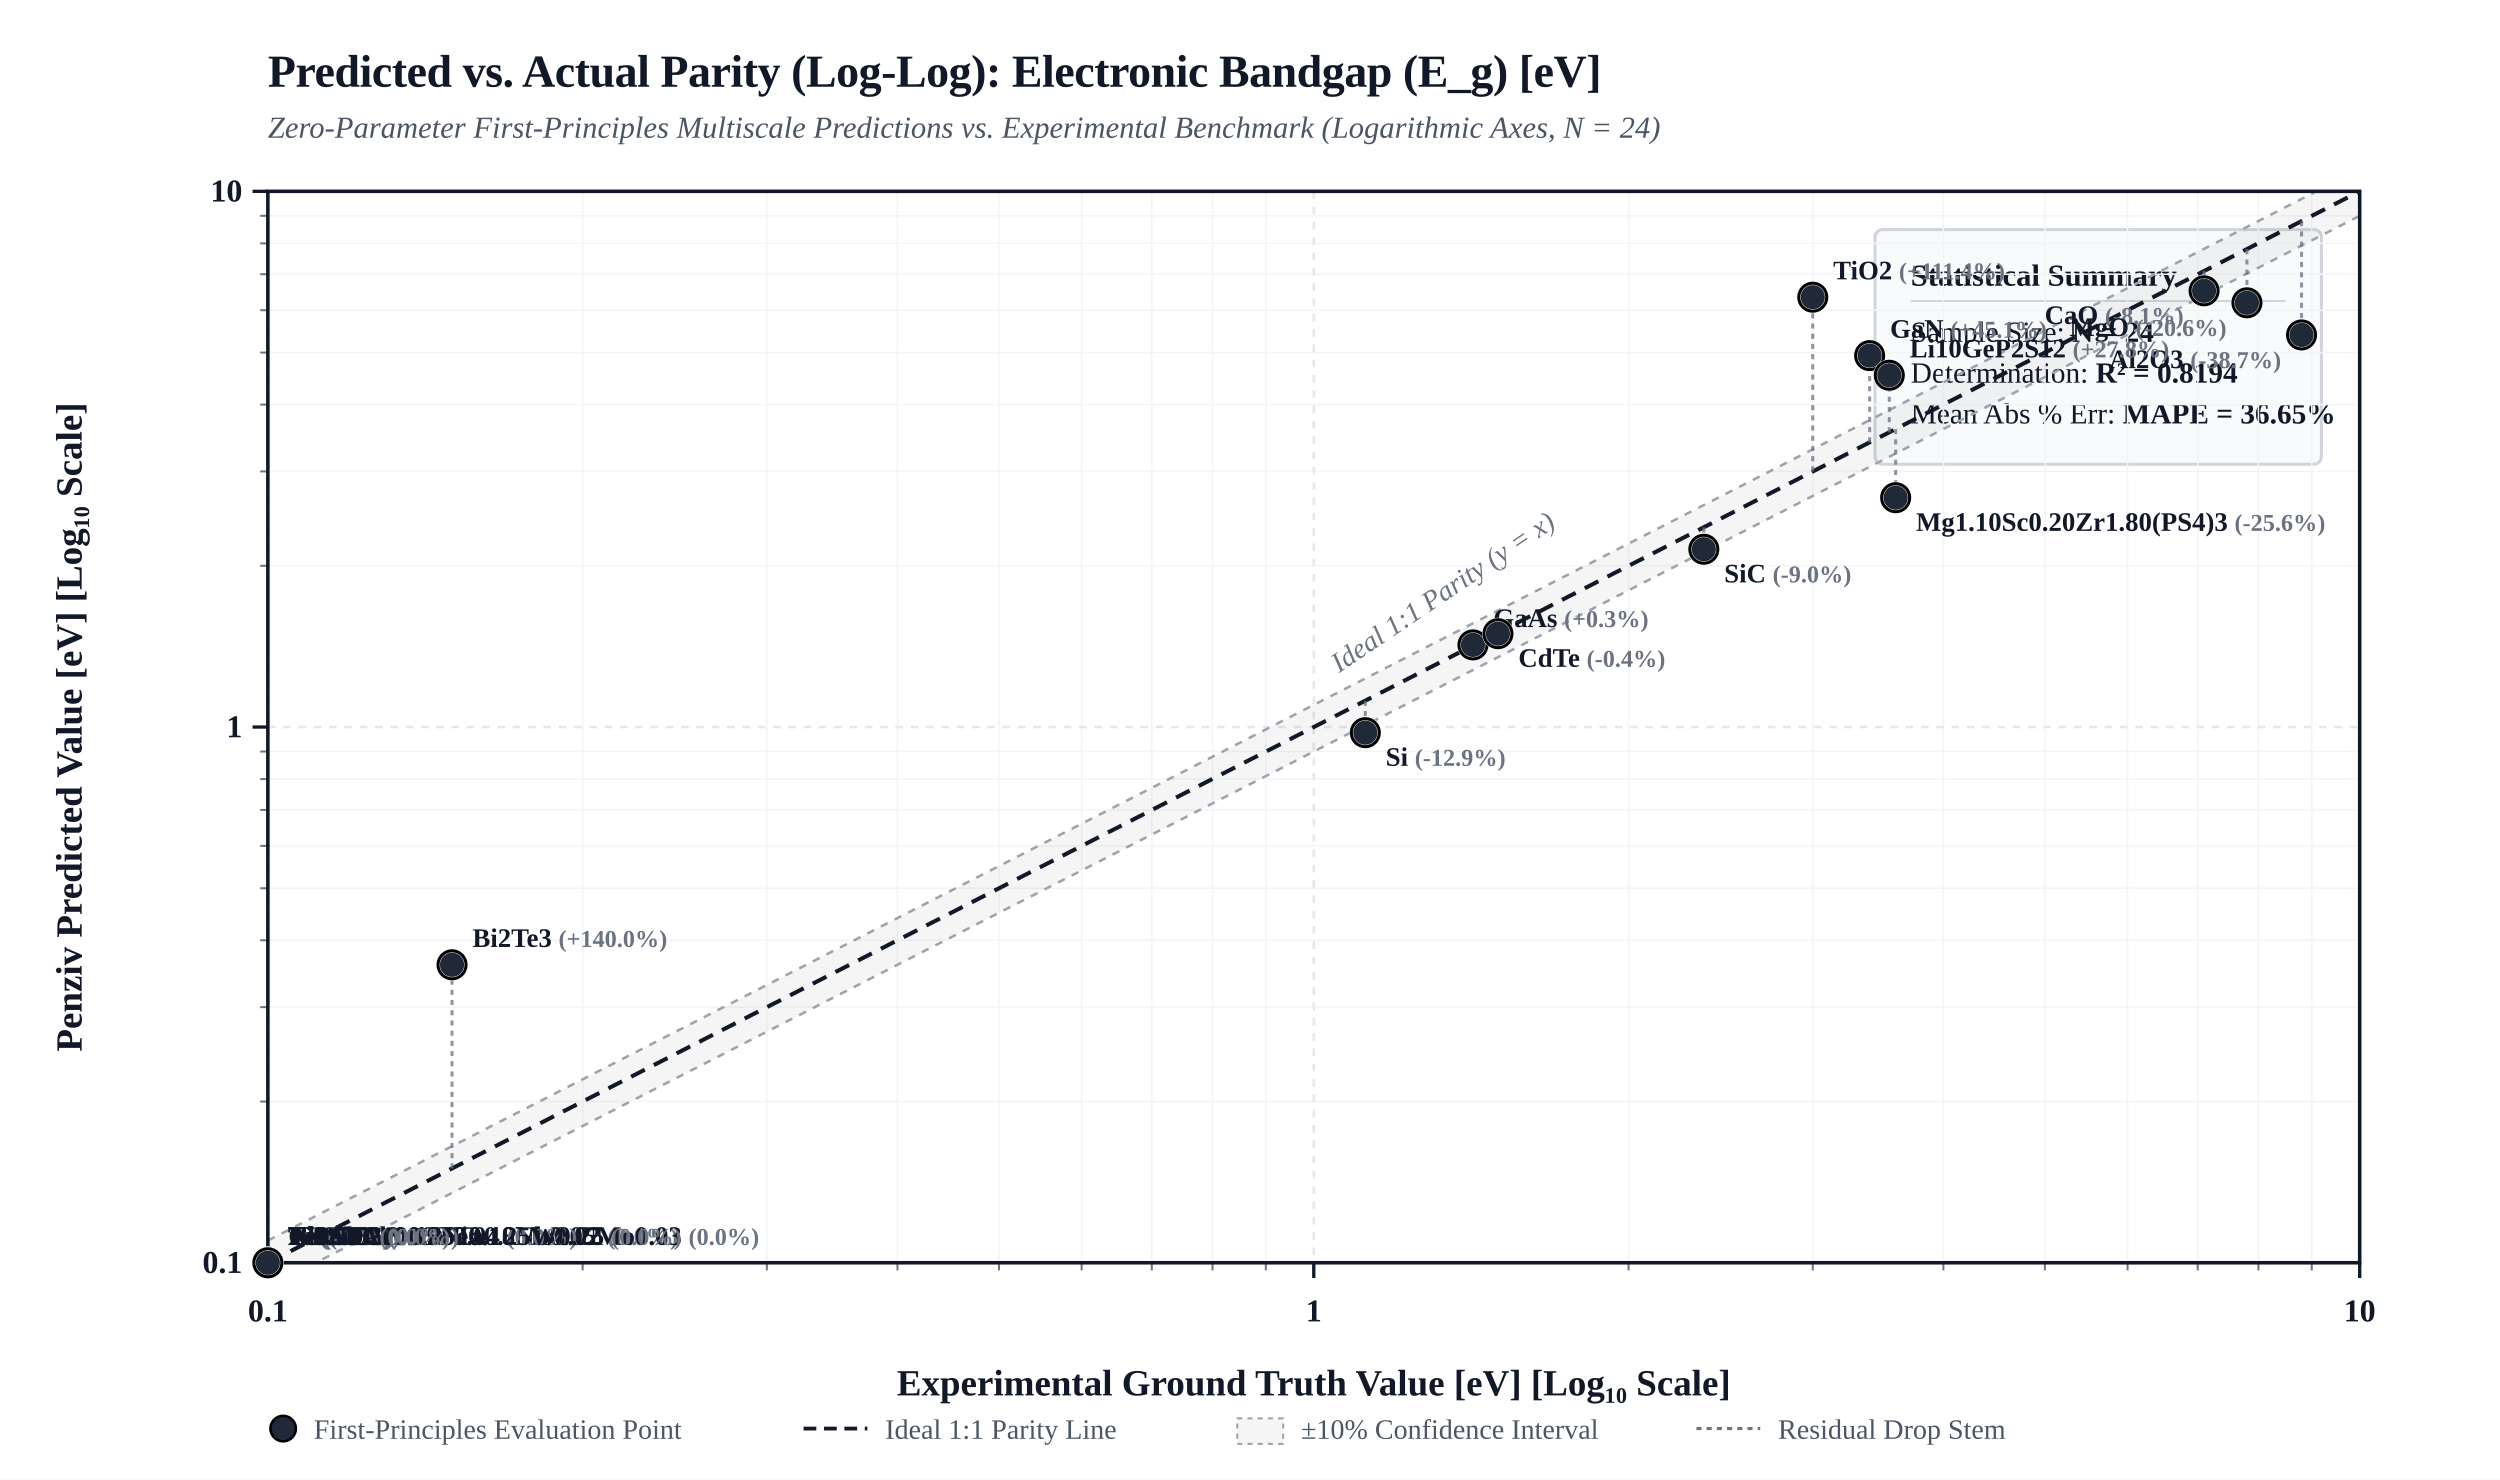
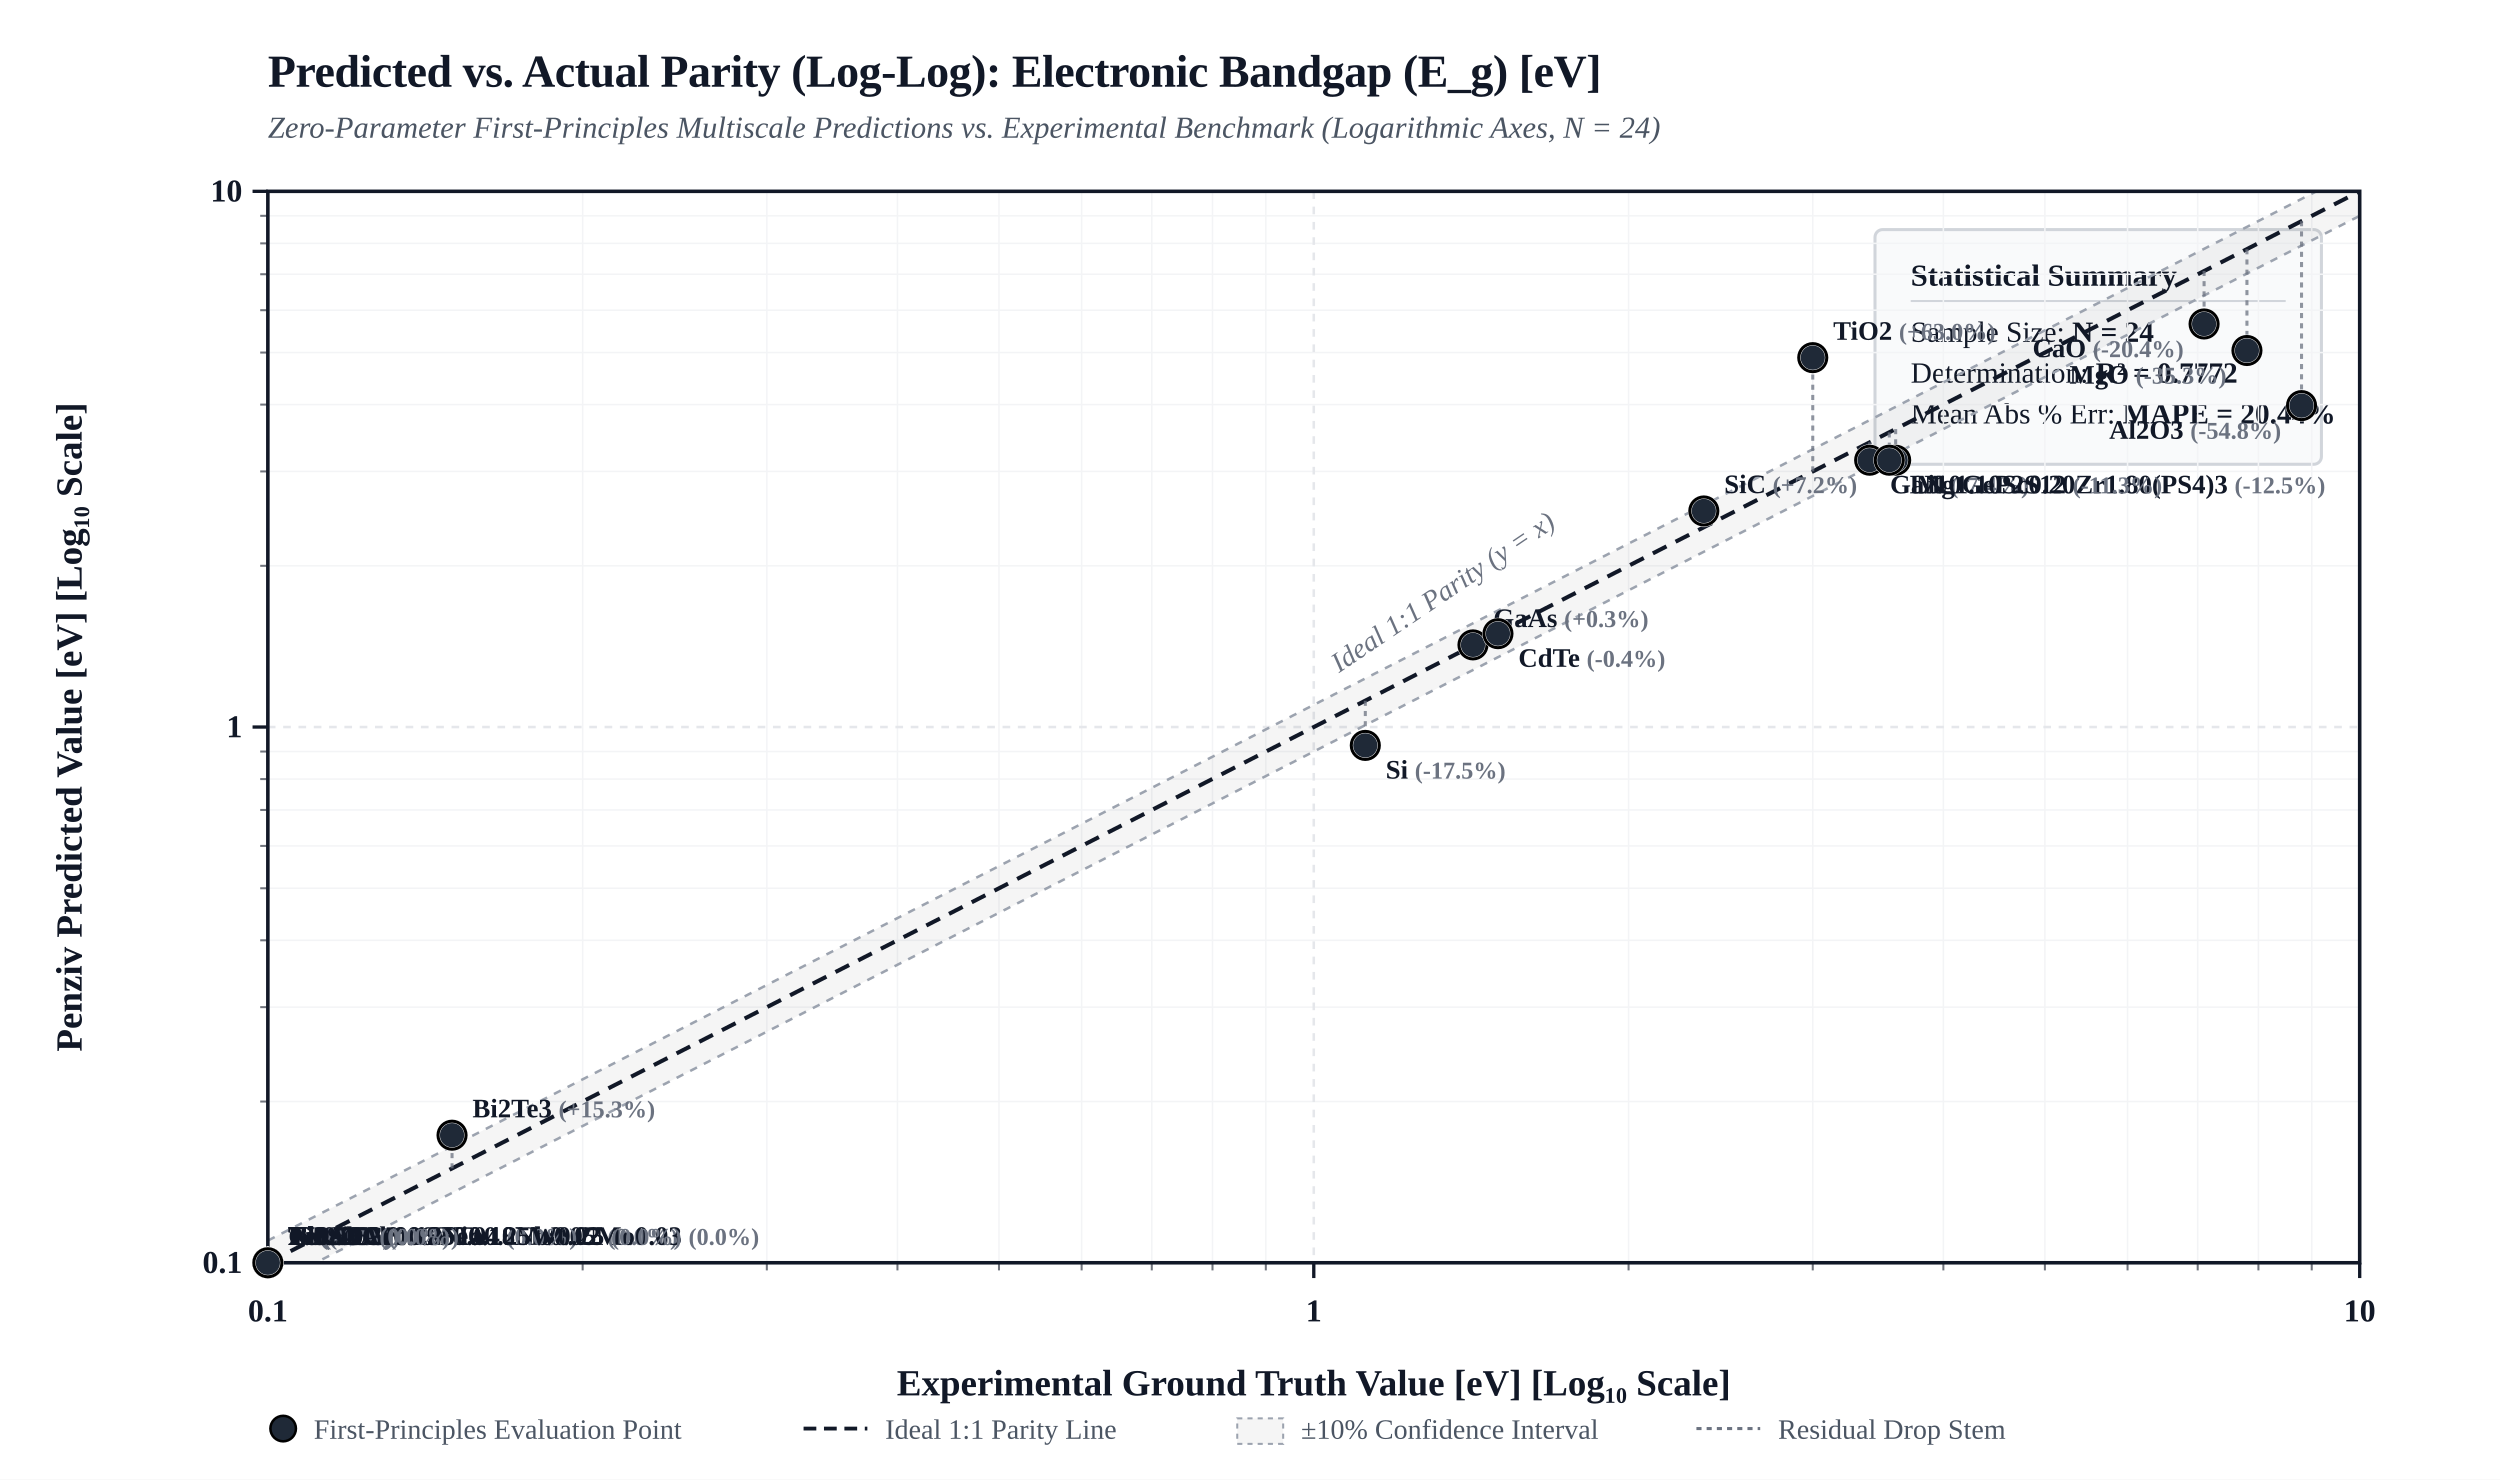
<svg xmlns="http://www.w3.org/2000/svg" viewBox="0 0 980 580" width="100%" height="auto" style="background-color: #FFFFFF; border: 1px solid #E5E7EB; border-radius: 4px; font-family: 'Times New Roman', Times, 'DejaVu Serif', 'TeX Gyre Termes', Georgia, serif;">
  <defs>
    <clipPath id="plotClip">
      <rect x="105" y="75" width="820" height="420" />
    </clipPath>
  </defs>
  <rect x="0" y="0" width="980" height="580" fill="#FFFFFF" />
  <text x="105" y="34" fill="#111827" font-size="18" font-weight="bold" letter-spacing="-0.01em">Predicted vs. Actual Parity (Log-Log): Electronic Bandgap (E_g) [eV]</text>
  <text x="105" y="54" fill="#4B5563" font-size="12" font-style="italic">Zero-Parameter First-Principles Multiscale Predictions vs. Experimental Benchmark (Logarithmic Axes, N = 24)</text>
  <g transform="translate(735, 90)">
    <rect width="175" height="92" rx="3" fill="#F9FAFB" stroke="#D1D5DB" stroke-width="1.2" />
    <text x="14" y="22" fill="#111827" font-size="12" font-weight="bold">Statistical Summary</text>
    <line x1="14" y1="28" x2="161" y2="28" stroke="#D1D5DB" stroke-width="0.8" />
    <text x="14" y="44" fill="#111827" font-size="11.5">Sample Size: <tspan font-weight="bold">N = 24</tspan>
    </text>
-     <text x="14" y="60" fill="#111827" font-size="11.5">Determination: <tspan font-weight="bold">R² = 0.8194</tspan>
+     <text x="14" y="60" fill="#111827" font-size="11.5">Determination: <tspan font-weight="bold">R² = 0.7772</tspan>
    </text>
-     <text x="14" y="76" fill="#111827" font-size="11.5">Mean Abs % Err: <tspan font-weight="bold">MAPE = 36.65%</tspan>
+     <text x="14" y="76" fill="#111827" font-size="11.5">Mean Abs % Err: <tspan font-weight="bold">MAPE = 20.44%</tspan>
    </text>
  </g>
  <line x1="228.4" y1="75" x2="228.4" y2="495" stroke="#F3F4F6" stroke-width="0.6" />
  <line x1="105" y1="431.8" x2="925" y2="431.8" stroke="#F3F4F6" stroke-width="0.6" />
  <line x1="102" y1="431.8" x2="105" y2="431.8" stroke="#111827" stroke-width="0.8" opacity="0.6" />
  <line x1="228.4" y1="495" x2="228.4" y2="498" stroke="#111827" stroke-width="0.8" opacity="0.6" />
  <line x1="300.6" y1="75" x2="300.6" y2="495" stroke="#F3F4F6" stroke-width="0.6" />
  <line x1="105" y1="394.8" x2="925" y2="394.8" stroke="#F3F4F6" stroke-width="0.6" />
  <line x1="102" y1="394.8" x2="105" y2="394.8" stroke="#111827" stroke-width="0.8" opacity="0.6" />
  <line x1="300.6" y1="495" x2="300.6" y2="498" stroke="#111827" stroke-width="0.8" opacity="0.6" />
  <line x1="351.8" y1="75" x2="351.8" y2="495" stroke="#F3F4F6" stroke-width="0.6" />
  <line x1="105" y1="368.6" x2="925" y2="368.6" stroke="#F3F4F6" stroke-width="0.6" />
  <line x1="102" y1="368.6" x2="105" y2="368.6" stroke="#111827" stroke-width="0.8" opacity="0.6" />
  <line x1="351.8" y1="495" x2="351.8" y2="498" stroke="#111827" stroke-width="0.8" opacity="0.6" />
  <line x1="391.6" y1="75" x2="391.6" y2="495" stroke="#F3F4F6" stroke-width="0.6" />
  <line x1="105" y1="348.2" x2="925" y2="348.2" stroke="#F3F4F6" stroke-width="0.6" />
  <line x1="102" y1="348.2" x2="105" y2="348.2" stroke="#111827" stroke-width="0.8" opacity="0.6" />
  <line x1="391.6" y1="495" x2="391.6" y2="498" stroke="#111827" stroke-width="0.8" opacity="0.6" />
  <line x1="424.0" y1="75" x2="424.0" y2="495" stroke="#F3F4F6" stroke-width="0.6" />
  <line x1="105" y1="331.6" x2="925" y2="331.6" stroke="#F3F4F6" stroke-width="0.6" />
  <line x1="102" y1="331.6" x2="105" y2="331.6" stroke="#111827" stroke-width="0.8" opacity="0.6" />
  <line x1="424.0" y1="495" x2="424.0" y2="498" stroke="#111827" stroke-width="0.8" opacity="0.6" />
  <line x1="451.5" y1="75" x2="451.5" y2="495" stroke="#F3F4F6" stroke-width="0.6" />
  <line x1="105" y1="317.5" x2="925" y2="317.5" stroke="#F3F4F6" stroke-width="0.6" />
  <line x1="102" y1="317.5" x2="105" y2="317.5" stroke="#111827" stroke-width="0.8" opacity="0.6" />
  <line x1="451.5" y1="495" x2="451.5" y2="498" stroke="#111827" stroke-width="0.8" opacity="0.6" />
  <line x1="475.3" y1="75" x2="475.3" y2="495" stroke="#F3F4F6" stroke-width="0.6" />
  <line x1="105" y1="305.4" x2="925" y2="305.4" stroke="#F3F4F6" stroke-width="0.6" />
  <line x1="102" y1="305.4" x2="105" y2="305.4" stroke="#111827" stroke-width="0.8" opacity="0.6" />
  <line x1="475.3" y1="495" x2="475.3" y2="498" stroke="#111827" stroke-width="0.8" opacity="0.6" />
  <line x1="496.2" y1="75" x2="496.2" y2="495" stroke="#F3F4F6" stroke-width="0.6" />
  <line x1="105" y1="294.6" x2="925" y2="294.6" stroke="#F3F4F6" stroke-width="0.6" />
  <line x1="102" y1="294.6" x2="105" y2="294.6" stroke="#111827" stroke-width="0.8" opacity="0.6" />
  <line x1="496.2" y1="495" x2="496.2" y2="498" stroke="#111827" stroke-width="0.8" opacity="0.6" />
  <line x1="638.4" y1="75" x2="638.4" y2="495" stroke="#F3F4F6" stroke-width="0.6" />
  <line x1="105" y1="221.8" x2="925" y2="221.8" stroke="#F3F4F6" stroke-width="0.6" />
  <line x1="102" y1="221.8" x2="105" y2="221.8" stroke="#111827" stroke-width="0.8" opacity="0.6" />
  <line x1="638.4" y1="495" x2="638.4" y2="498" stroke="#111827" stroke-width="0.8" opacity="0.6" />
  <line x1="710.6" y1="75" x2="710.6" y2="495" stroke="#F3F4F6" stroke-width="0.6" />
  <line x1="105" y1="184.8" x2="925" y2="184.8" stroke="#F3F4F6" stroke-width="0.6" />
  <line x1="102" y1="184.8" x2="105" y2="184.8" stroke="#111827" stroke-width="0.8" opacity="0.6" />
  <line x1="710.6" y1="495" x2="710.6" y2="498" stroke="#111827" stroke-width="0.8" opacity="0.6" />
  <line x1="761.8" y1="75" x2="761.8" y2="495" stroke="#F3F4F6" stroke-width="0.6" />
  <line x1="105" y1="158.6" x2="925" y2="158.6" stroke="#F3F4F6" stroke-width="0.6" />
  <line x1="102" y1="158.6" x2="105" y2="158.6" stroke="#111827" stroke-width="0.8" opacity="0.6" />
  <line x1="761.8" y1="495" x2="761.8" y2="498" stroke="#111827" stroke-width="0.8" opacity="0.6" />
  <line x1="801.6" y1="75" x2="801.6" y2="495" stroke="#F3F4F6" stroke-width="0.6" />
  <line x1="105" y1="138.2" x2="925" y2="138.2" stroke="#F3F4F6" stroke-width="0.6" />
  <line x1="102" y1="138.2" x2="105" y2="138.2" stroke="#111827" stroke-width="0.8" opacity="0.6" />
  <line x1="801.6" y1="495" x2="801.6" y2="498" stroke="#111827" stroke-width="0.8" opacity="0.6" />
  <line x1="834.0" y1="75" x2="834.0" y2="495" stroke="#F3F4F6" stroke-width="0.6" />
  <line x1="105" y1="121.6" x2="925" y2="121.6" stroke="#F3F4F6" stroke-width="0.6" />
  <line x1="102" y1="121.6" x2="105" y2="121.6" stroke="#111827" stroke-width="0.8" opacity="0.6" />
  <line x1="834.0" y1="495" x2="834.0" y2="498" stroke="#111827" stroke-width="0.8" opacity="0.6" />
  <line x1="861.5" y1="75" x2="861.5" y2="495" stroke="#F3F4F6" stroke-width="0.6" />
  <line x1="105" y1="107.5" x2="925" y2="107.5" stroke="#F3F4F6" stroke-width="0.6" />
  <line x1="102" y1="107.5" x2="105" y2="107.5" stroke="#111827" stroke-width="0.8" opacity="0.6" />
  <line x1="861.5" y1="495" x2="861.5" y2="498" stroke="#111827" stroke-width="0.8" opacity="0.6" />
  <line x1="885.3" y1="75" x2="885.3" y2="495" stroke="#F3F4F6" stroke-width="0.6" />
  <line x1="105" y1="95.4" x2="925" y2="95.4" stroke="#F3F4F6" stroke-width="0.6" />
  <line x1="102" y1="95.4" x2="105" y2="95.4" stroke="#111827" stroke-width="0.8" opacity="0.6" />
  <line x1="885.3" y1="495" x2="885.3" y2="498" stroke="#111827" stroke-width="0.8" opacity="0.6" />
  <line x1="906.2" y1="75" x2="906.2" y2="495" stroke="#F3F4F6" stroke-width="0.6" />
  <line x1="105" y1="84.6" x2="925" y2="84.6" stroke="#F3F4F6" stroke-width="0.6" />
  <line x1="102" y1="84.6" x2="105" y2="84.6" stroke="#111827" stroke-width="0.8" opacity="0.6" />
  <line x1="906.2" y1="495" x2="906.2" y2="498" stroke="#111827" stroke-width="0.8" opacity="0.6" />
  <line x1="105.0" y1="75" x2="105.0" y2="495" stroke="#E5E7EB" stroke-width="1.0" stroke-dasharray="3,3" />
  <line x1="105" y1="495.0" x2="925" y2="495.0" stroke="#E5E7EB" stroke-width="1.0" stroke-dasharray="3,3" />
  <line x1="99" y1="495.0" x2="105" y2="495.0" stroke="#111827" stroke-width="1.3" />
  <text x="95" y="499.0" fill="#111827" font-size="12.5" font-weight="bold" text-anchor="end">0.1</text>
  <line x1="105.0" y1="495" x2="105.0" y2="501" stroke="#111827" stroke-width="1.3" />
  <text x="105.0" y="518.0" fill="#111827" font-size="12.5" font-weight="bold" text-anchor="middle">0.1</text>
  <line x1="515.0" y1="75" x2="515.0" y2="495" stroke="#E5E7EB" stroke-width="1.0" stroke-dasharray="3,3" />
  <line x1="105" y1="285.0" x2="925" y2="285.0" stroke="#E5E7EB" stroke-width="1.0" stroke-dasharray="3,3" />
  <line x1="99" y1="285.0" x2="105" y2="285.0" stroke="#111827" stroke-width="1.3" />
  <text x="95" y="289.0" fill="#111827" font-size="12.5" font-weight="bold" text-anchor="end">1</text>
  <line x1="515.0" y1="495" x2="515.0" y2="501" stroke="#111827" stroke-width="1.3" />
  <text x="515.0" y="518.0" fill="#111827" font-size="12.5" font-weight="bold" text-anchor="middle">1</text>
  <line x1="925.0" y1="75" x2="925.0" y2="495" stroke="#E5E7EB" stroke-width="1.0" stroke-dasharray="3,3" />
  <line x1="105" y1="75.0" x2="925" y2="75.0" stroke="#E5E7EB" stroke-width="1.0" stroke-dasharray="3,3" />
  <line x1="99" y1="75.0" x2="105" y2="75.0" stroke="#111827" stroke-width="1.3" />
  <text x="95" y="79.0" fill="#111827" font-size="12.5" font-weight="bold" text-anchor="end">10</text>
  <line x1="925.0" y1="495" x2="925.0" y2="501" stroke="#111827" stroke-width="1.3" />
  <text x="925.0" y="518.0" fill="#111827" font-size="12.5" font-weight="bold" text-anchor="middle">10</text>
  <polygon points="105.0,486.3 925.0,66.3 925.0,84.6 105.0,504.6" fill="rgba(0, 0, 0, 0.04)" clip-path="url(#plotClip)" />
  <line x1="105.0" y1="486.3" x2="925.0" y2="66.3" stroke="#9CA3AF" stroke-width="1.0" stroke-dasharray="3,3" clip-path="url(#plotClip)" />
  <line x1="105.0" y1="504.6" x2="925.0" y2="84.6" stroke="#9CA3AF" stroke-width="1.0" stroke-dasharray="3,3" clip-path="url(#plotClip)" />
  <line x1="105.0" y1="495.0" x2="925.0" y2="75.0" stroke="#111827" stroke-width="1.6" stroke-dasharray="6,4" clip-path="url(#plotClip)" />
  <text x="535.0" y="273.0" fill="#6B7280" font-size="11" font-style="italic" transform="rotate(-34 515.0 285.0)">Ideal 1:1 Parity (y = x)</text>
  <rect x="105" y="75" width="820" height="420" fill="none" stroke="#111827" stroke-width="1.4" />
  <text x="515.0" y="547.0" fill="#111827" font-size="14.5" font-weight="bold" text-anchor="middle">Experimental Ground Truth Value [eV] [Log₁₀ Scale]</text>
  <text x="32" y="285.0" fill="#111827" font-size="14.5" font-weight="bold" text-anchor="middle" transform="rotate(-90 32 285.0)">Penziv Predicted Value [eV] [Log₁₀ Scale]</text>
  <line x1="105.0" y1="495.0" x2="105.0" y2="495.0" stroke="#6B7280" stroke-width="1.2" stroke-dasharray="2,2" opacity="0.75" clip-path="url(#plotClip)" />
  <circle cx="105.0" cy="495.0" r="5.5" fill="#1F2937" stroke="#FFFFFF" stroke-width="1.5" />
  <circle cx="105.0" cy="495.0" r="5.5" fill="none" stroke="#000000" stroke-width="1.2" />
  <text x="113.0" y="488.0" fill="#111827" font-size="10.5" font-weight="600" text-anchor="start">Cu <tspan fill="#6B7280" font-size="9.5">(0.0%)</tspan>
  </text>
  <line x1="105.0" y1="495.0" x2="105.0" y2="495.0" stroke="#6B7280" stroke-width="1.2" stroke-dasharray="2,2" opacity="0.75" clip-path="url(#plotClip)" />
  <circle cx="105.0" cy="495.0" r="5.5" fill="#1F2937" stroke="#FFFFFF" stroke-width="1.5" />
  <circle cx="105.0" cy="495.0" r="5.5" fill="none" stroke="#000000" stroke-width="1.2" />
  <text x="113.0" y="488.0" fill="#111827" font-size="10.5" font-weight="600" text-anchor="start">Al <tspan fill="#6B7280" font-size="9.5">(0.0%)</tspan>
  </text>
  <line x1="105.0" y1="495.0" x2="105.0" y2="495.0" stroke="#6B7280" stroke-width="1.2" stroke-dasharray="2,2" opacity="0.75" clip-path="url(#plotClip)" />
  <circle cx="105.0" cy="495.0" r="5.5" fill="#1F2937" stroke="#FFFFFF" stroke-width="1.5" />
  <circle cx="105.0" cy="495.0" r="5.5" fill="none" stroke="#000000" stroke-width="1.2" />
  <text x="113.0" y="488.0" fill="#111827" font-size="10.5" font-weight="600" text-anchor="start">Ni <tspan fill="#6B7280" font-size="9.5">(0.0%)</tspan>
  </text>
  <line x1="105.0" y1="495.0" x2="105.0" y2="495.0" stroke="#6B7280" stroke-width="1.2" stroke-dasharray="2,2" opacity="0.75" clip-path="url(#plotClip)" />
  <circle cx="105.0" cy="495.0" r="5.5" fill="#1F2937" stroke="#FFFFFF" stroke-width="1.5" />
  <circle cx="105.0" cy="495.0" r="5.5" fill="none" stroke="#000000" stroke-width="1.2" />
  <text x="113.0" y="488.0" fill="#111827" font-size="10.5" font-weight="600" text-anchor="start">Ti <tspan fill="#6B7280" font-size="9.5">(0.0%)</tspan>
  </text>
  <line x1="105.0" y1="495.0" x2="105.0" y2="495.0" stroke="#6B7280" stroke-width="1.2" stroke-dasharray="2,2" opacity="0.75" clip-path="url(#plotClip)" />
  <circle cx="105.0" cy="495.0" r="5.5" fill="#1F2937" stroke="#FFFFFF" stroke-width="1.5" />
  <circle cx="105.0" cy="495.0" r="5.5" fill="none" stroke="#000000" stroke-width="1.2" />
  <text x="113.0" y="488.0" fill="#111827" font-size="10.5" font-weight="600" text-anchor="start">W <tspan fill="#6B7280" font-size="9.5">(0.0%)</tspan>
  </text>
  <line x1="105.0" y1="495.0" x2="105.0" y2="495.0" stroke="#6B7280" stroke-width="1.2" stroke-dasharray="2,2" opacity="0.75" clip-path="url(#plotClip)" />
  <circle cx="105.0" cy="495.0" r="5.5" fill="#1F2937" stroke="#FFFFFF" stroke-width="1.5" />
  <circle cx="105.0" cy="495.0" r="5.5" fill="none" stroke="#000000" stroke-width="1.2" />
  <text x="113.0" y="488.0" fill="#111827" font-size="10.5" font-weight="600" text-anchor="start">Fe <tspan fill="#6B7280" font-size="9.5">(0.0%)</tspan>
  </text>
  <line x1="105.0" y1="495.0" x2="105.0" y2="495.0" stroke="#6B7280" stroke-width="1.2" stroke-dasharray="2,2" opacity="0.75" clip-path="url(#plotClip)" />
  <circle cx="105.0" cy="495.0" r="5.5" fill="#1F2937" stroke="#FFFFFF" stroke-width="1.5" />
  <circle cx="105.0" cy="495.0" r="5.5" fill="none" stroke="#000000" stroke-width="1.2" />
  <text x="113.0" y="488.0" fill="#111827" font-size="10.5" font-weight="600" text-anchor="start">Fe0.70Cr0.18Ni0.10Mo0.02 <tspan fill="#6B7280" font-size="9.5">(0.0%)</tspan>
  </text>
  <line x1="105.0" y1="495.0" x2="105.0" y2="495.0" stroke="#6B7280" stroke-width="1.2" stroke-dasharray="2,2" opacity="0.75" clip-path="url(#plotClip)" />
  <circle cx="105.0" cy="495.0" r="5.5" fill="#1F2937" stroke="#FFFFFF" stroke-width="1.5" />
  <circle cx="105.0" cy="495.0" r="5.5" fill="none" stroke="#000000" stroke-width="1.2" />
  <text x="113.0" y="488.0" fill="#111827" font-size="10.5" font-weight="600" text-anchor="start">Ni0.53Cr0.19Fe0.18Nb0.05Mo0.03 <tspan fill="#6B7280" font-size="9.5">(0.0%)</tspan>
  </text>
  <line x1="105.0" y1="495.0" x2="105.0" y2="495.0" stroke="#6B7280" stroke-width="1.2" stroke-dasharray="2,2" opacity="0.75" clip-path="url(#plotClip)" />
  <circle cx="105.0" cy="495.0" r="5.5" fill="#1F2937" stroke="#FFFFFF" stroke-width="1.5" />
  <circle cx="105.0" cy="495.0" r="5.5" fill="none" stroke="#000000" stroke-width="1.2" />
  <text x="113.0" y="488.0" fill="#111827" font-size="10.5" font-weight="600" text-anchor="start">Ti0.90Al0.06V0.04 <tspan fill="#6B7280" font-size="9.5">(0.0%)</tspan>
  </text>
  <line x1="105.0" y1="495.0" x2="105.0" y2="495.0" stroke="#6B7280" stroke-width="1.2" stroke-dasharray="2,2" opacity="0.75" clip-path="url(#plotClip)" />
  <circle cx="105.0" cy="495.0" r="5.5" fill="#1F2937" stroke="#FFFFFF" stroke-width="1.5" />
  <circle cx="105.0" cy="495.0" r="5.5" fill="none" stroke="#000000" stroke-width="1.2" />
  <text x="113.0" y="488.0" fill="#111827" font-size="10.5" font-weight="600" text-anchor="start">Nb0.25Mo0.25Ta0.25W0.25 <tspan fill="#6B7280" font-size="9.5">(0.0%)</tspan>
  </text>
  <line x1="105.0" y1="495.0" x2="105.0" y2="495.0" stroke="#6B7280" stroke-width="1.2" stroke-dasharray="2,2" opacity="0.75" clip-path="url(#plotClip)" />
  <circle cx="105.0" cy="495.0" r="5.5" fill="#1F2937" stroke="#FFFFFF" stroke-width="1.5" />
  <circle cx="105.0" cy="495.0" r="5.5" fill="none" stroke="#000000" stroke-width="1.2" />
  <text x="113.0" y="488.0" fill="#111827" font-size="10.5" font-weight="600" text-anchor="start">Ti3SiC2 <tspan fill="#6B7280" font-size="9.5">(0.0%)</tspan>
  </text>
  <line x1="105.0" y1="495.0" x2="105.0" y2="495.0" stroke="#6B7280" stroke-width="1.2" stroke-dasharray="2,2" opacity="0.75" clip-path="url(#plotClip)" />
  <circle cx="105.0" cy="495.0" r="5.5" fill="#1F2937" stroke="#FFFFFF" stroke-width="1.5" />
  <circle cx="105.0" cy="495.0" r="5.5" fill="none" stroke="#000000" stroke-width="1.2" />
  <text x="113.0" y="488.0" fill="#111827" font-size="10.5" font-weight="600" text-anchor="start">Ti2AlC <tspan fill="#6B7280" font-size="9.5">(0.0%)</tspan>
  </text>
-   <line x1="864.0" y1="106.2" x2="864.0" y2="114.0" stroke="#6B7280" stroke-width="1.2" stroke-dasharray="2,2" opacity="0.75" clip-path="url(#plotClip)" />
-   <circle cx="864.0" cy="114.0" r="5.5" fill="#1F2937" stroke="#FFFFFF" stroke-width="1.5" />
-   <circle cx="864.0" cy="114.0" r="5.5" fill="none" stroke="#000000" stroke-width="1.2" />
-   <text x="856.0" y="127.0" fill="#111827" font-size="10.5" font-weight="600" text-anchor="end">CaO <tspan fill="#6B7280" font-size="9.5">(-8.1%)</tspan>
-   </text>
-   <line x1="880.8" y1="97.7" x2="880.8" y2="118.7" stroke="#6B7280" stroke-width="1.2" stroke-dasharray="2,2" opacity="0.75" clip-path="url(#plotClip)" />
-   <circle cx="880.8" cy="118.7" r="5.5" fill="#1F2937" stroke="#FFFFFF" stroke-width="1.5" />
-   <circle cx="880.8" cy="118.7" r="5.5" fill="none" stroke="#000000" stroke-width="1.2" />
-   <text x="872.8" y="131.7" fill="#111827" font-size="10.5" font-weight="600" text-anchor="end">MgO <tspan fill="#6B7280" font-size="9.5">(-20.6%)</tspan>
-   </text>
-   <line x1="902.2" y1="86.7" x2="902.2" y2="131.3" stroke="#6B7280" stroke-width="1.2" stroke-dasharray="2,2" opacity="0.75" clip-path="url(#plotClip)" />
-   <circle cx="902.2" cy="131.3" r="5.5" fill="#1F2937" stroke="#FFFFFF" stroke-width="1.5" />
-   <circle cx="902.2" cy="131.3" r="5.5" fill="none" stroke="#000000" stroke-width="1.2" />
-   <text x="894.2" y="144.3" fill="#111827" font-size="10.5" font-weight="600" text-anchor="end">Al2O3 <tspan fill="#6B7280" font-size="9.5">(-38.7%)</tspan>
-   </text>
-   <line x1="710.6" y1="184.8" x2="710.6" y2="116.5" stroke="#6B7280" stroke-width="1.2" stroke-dasharray="2,2" opacity="0.75" clip-path="url(#plotClip)" />
-   <circle cx="710.6" cy="116.5" r="5.5" fill="#1F2937" stroke="#FFFFFF" stroke-width="1.5" />
-   <circle cx="710.6" cy="116.5" r="5.5" fill="none" stroke="#000000" stroke-width="1.2" />
-   <text x="718.6" y="109.5" fill="#111827" font-size="10.5" font-weight="600" text-anchor="start">TiO2 <tspan fill="#6B7280" font-size="9.5">(+111.4%)</tspan>
-   </text>
-   <line x1="667.9" y1="206.7" x2="667.9" y2="215.3" stroke="#6B7280" stroke-width="1.2" stroke-dasharray="2,2" opacity="0.75" clip-path="url(#plotClip)" />
-   <circle cx="667.9" cy="215.3" r="5.5" fill="#1F2937" stroke="#FFFFFF" stroke-width="1.5" />
-   <circle cx="667.9" cy="215.3" r="5.5" fill="none" stroke="#000000" stroke-width="1.2" />
-   <text x="675.9" y="228.3" fill="#111827" font-size="10.5" font-weight="600" text-anchor="start">SiC <tspan fill="#6B7280" font-size="9.5">(-9.0%)</tspan>
-   </text>
-   <line x1="732.9" y1="173.4" x2="732.9" y2="139.4" stroke="#6B7280" stroke-width="1.2" stroke-dasharray="2,2" opacity="0.75" clip-path="url(#plotClip)" />
-   <circle cx="732.9" cy="139.4" r="5.5" fill="#1F2937" stroke="#FFFFFF" stroke-width="1.5" />
-   <circle cx="732.9" cy="139.4" r="5.5" fill="none" stroke="#000000" stroke-width="1.2" />
-   <text x="740.9" y="132.4" fill="#111827" font-size="10.5" font-weight="600" text-anchor="start">GaN <tspan fill="#6B7280" font-size="9.5">(+45.1%)</tspan>
-   </text>
-   <line x1="535.2" y1="274.7" x2="535.2" y2="287.2" stroke="#6B7280" stroke-width="1.2" stroke-dasharray="2,2" opacity="0.75" clip-path="url(#plotClip)" />
-   <circle cx="535.2" cy="287.2" r="5.5" fill="#1F2937" stroke="#FFFFFF" stroke-width="1.5" />
-   <circle cx="535.2" cy="287.2" r="5.5" fill="none" stroke="#000000" stroke-width="1.2" />
-   <text x="543.2" y="300.2" fill="#111827" font-size="10.5" font-weight="600" text-anchor="start">Si <tspan fill="#6B7280" font-size="9.5">(-12.9%)</tspan>
+   <line x1="864.0" y1="106.2" x2="864.0" y2="127.0" stroke="#6B7280" stroke-width="1.2" stroke-dasharray="2,2" opacity="0.75" clip-path="url(#plotClip)" />
+   <circle cx="864.0" cy="127.0" r="5.5" fill="#1F2937" stroke="#FFFFFF" stroke-width="1.5" />
+   <circle cx="864.0" cy="127.0" r="5.5" fill="none" stroke="#000000" stroke-width="1.2" />
+   <text x="856.0" y="140.0" fill="#111827" font-size="10.5" font-weight="600" text-anchor="end">CaO <tspan fill="#6B7280" font-size="9.5">(-20.4%)</tspan>
+   </text>
+   <line x1="880.8" y1="97.7" x2="880.8" y2="137.4" stroke="#6B7280" stroke-width="1.2" stroke-dasharray="2,2" opacity="0.75" clip-path="url(#plotClip)" />
+   <circle cx="880.8" cy="137.4" r="5.5" fill="#1F2937" stroke="#FFFFFF" stroke-width="1.5" />
+   <circle cx="880.8" cy="137.4" r="5.5" fill="none" stroke="#000000" stroke-width="1.2" />
+   <text x="872.8" y="150.4" fill="#111827" font-size="10.5" font-weight="600" text-anchor="end">MgO <tspan fill="#6B7280" font-size="9.5">(-35.3%)</tspan>
+   </text>
+   <line x1="902.2" y1="86.7" x2="902.2" y2="159.0" stroke="#6B7280" stroke-width="1.2" stroke-dasharray="2,2" opacity="0.75" clip-path="url(#plotClip)" />
+   <circle cx="902.2" cy="159.0" r="5.5" fill="#1F2937" stroke="#FFFFFF" stroke-width="1.5" />
+   <circle cx="902.2" cy="159.0" r="5.5" fill="none" stroke="#000000" stroke-width="1.2" />
+   <text x="894.2" y="172.0" fill="#111827" font-size="10.5" font-weight="600" text-anchor="end">Al2O3 <tspan fill="#6B7280" font-size="9.5">(-54.8%)</tspan>
+   </text>
+   <line x1="710.6" y1="184.8" x2="710.6" y2="140.2" stroke="#6B7280" stroke-width="1.2" stroke-dasharray="2,2" opacity="0.75" clip-path="url(#plotClip)" />
+   <circle cx="710.6" cy="140.2" r="5.5" fill="#1F2937" stroke="#FFFFFF" stroke-width="1.5" />
+   <circle cx="710.6" cy="140.2" r="5.5" fill="none" stroke="#000000" stroke-width="1.2" />
+   <text x="718.6" y="133.2" fill="#111827" font-size="10.5" font-weight="600" text-anchor="start">TiO2 <tspan fill="#6B7280" font-size="9.5">(+63.0%)</tspan>
+   </text>
+   <line x1="667.9" y1="206.7" x2="667.9" y2="200.3" stroke="#6B7280" stroke-width="1.2" stroke-dasharray="2,2" opacity="0.75" clip-path="url(#plotClip)" />
+   <circle cx="667.9" cy="200.3" r="5.5" fill="#1F2937" stroke="#FFFFFF" stroke-width="1.5" />
+   <circle cx="667.9" cy="200.3" r="5.5" fill="none" stroke="#000000" stroke-width="1.2" />
+   <text x="675.9" y="193.3" fill="#111827" font-size="10.5" font-weight="600" text-anchor="start">SiC <tspan fill="#6B7280" font-size="9.5">(+7.2%)</tspan>
+   </text>
+   <line x1="732.9" y1="173.4" x2="732.9" y2="180.4" stroke="#6B7280" stroke-width="1.2" stroke-dasharray="2,2" opacity="0.75" clip-path="url(#plotClip)" />
+   <circle cx="732.9" cy="180.4" r="5.5" fill="#1F2937" stroke="#FFFFFF" stroke-width="1.5" />
+   <circle cx="732.9" cy="180.4" r="5.5" fill="none" stroke="#000000" stroke-width="1.2" />
+   <text x="740.9" y="193.4" fill="#111827" font-size="10.5" font-weight="600" text-anchor="start">GaN <tspan fill="#6B7280" font-size="9.5">(-7.4%)</tspan>
+   </text>
+   <line x1="535.2" y1="274.7" x2="535.2" y2="292.2" stroke="#6B7280" stroke-width="1.2" stroke-dasharray="2,2" opacity="0.75" clip-path="url(#plotClip)" />
+   <circle cx="535.2" cy="292.2" r="5.5" fill="#1F2937" stroke="#FFFFFF" stroke-width="1.5" />
+   <circle cx="535.2" cy="292.2" r="5.5" fill="none" stroke="#000000" stroke-width="1.2" />
+   <text x="543.2" y="305.2" fill="#111827" font-size="10.5" font-weight="600" text-anchor="start">Si <tspan fill="#6B7280" font-size="9.5">(-17.5%)</tspan>
  </text>
  <line x1="577.4" y1="253.0" x2="577.4" y2="252.8" stroke="#6B7280" stroke-width="1.2" stroke-dasharray="2,2" opacity="0.75" clip-path="url(#plotClip)" />
  <circle cx="577.4" cy="252.8" r="5.5" fill="#1F2937" stroke="#FFFFFF" stroke-width="1.5" />
  <circle cx="577.4" cy="252.8" r="5.5" fill="none" stroke="#000000" stroke-width="1.2" />
  <text x="585.4" y="245.8" fill="#111827" font-size="10.5" font-weight="600" text-anchor="start">GaAs <tspan fill="#6B7280" font-size="9.5">(+0.3%)</tspan>
  </text>
  <line x1="587.2" y1="248.0" x2="587.2" y2="248.4" stroke="#6B7280" stroke-width="1.2" stroke-dasharray="2,2" opacity="0.75" clip-path="url(#plotClip)" />
  <circle cx="587.2" cy="248.4" r="5.5" fill="#1F2937" stroke="#FFFFFF" stroke-width="1.5" />
  <circle cx="587.2" cy="248.4" r="5.5" fill="none" stroke="#000000" stroke-width="1.2" />
  <text x="595.2" y="261.4" fill="#111827" font-size="10.5" font-weight="600" text-anchor="start">CdTe <tspan fill="#6B7280" font-size="9.5">(-0.4%)</tspan>
  </text>
-   <line x1="177.2" y1="458.0" x2="177.2" y2="378.2" stroke="#6B7280" stroke-width="1.2" stroke-dasharray="2,2" opacity="0.75" clip-path="url(#plotClip)" />
-   <circle cx="177.2" cy="378.2" r="5.5" fill="#1F2937" stroke="#FFFFFF" stroke-width="1.5" />
-   <circle cx="177.2" cy="378.2" r="5.5" fill="none" stroke="#000000" stroke-width="1.2" />
-   <text x="185.2" y="371.2" fill="#111827" font-size="10.5" font-weight="600" text-anchor="start">Bi2Te3 <tspan fill="#6B7280" font-size="9.5">(+140.0%)</tspan>
-   </text>
-   <line x1="743.1" y1="168.2" x2="743.1" y2="195.1" stroke="#6B7280" stroke-width="1.2" stroke-dasharray="2,2" opacity="0.75" clip-path="url(#plotClip)" />
-   <circle cx="743.1" cy="195.1" r="5.5" fill="#1F2937" stroke="#FFFFFF" stroke-width="1.5" />
-   <circle cx="743.1" cy="195.1" r="5.5" fill="none" stroke="#000000" stroke-width="1.2" />
-   <text x="751.1" y="208.1" fill="#111827" font-size="10.5" font-weight="600" text-anchor="start">Mg1.10Sc0.20Zr1.80(PS4)3 <tspan fill="#6B7280" font-size="9.5">(-25.6%)</tspan>
-   </text>
-   <line x1="740.6" y1="169.5" x2="740.6" y2="147.1" stroke="#6B7280" stroke-width="1.2" stroke-dasharray="2,2" opacity="0.75" clip-path="url(#plotClip)" />
-   <circle cx="740.6" cy="147.1" r="5.5" fill="#1F2937" stroke="#FFFFFF" stroke-width="1.5" />
-   <circle cx="740.6" cy="147.1" r="5.5" fill="none" stroke="#000000" stroke-width="1.2" />
-   <text x="748.6" y="140.1" fill="#111827" font-size="10.5" font-weight="600" text-anchor="start">Li10GeP2S12 <tspan fill="#6B7280" font-size="9.5">(+27.8%)</tspan>
+   <line x1="177.2" y1="458.0" x2="177.2" y2="445.0" stroke="#6B7280" stroke-width="1.2" stroke-dasharray="2,2" opacity="0.75" clip-path="url(#plotClip)" />
+   <circle cx="177.2" cy="445.0" r="5.5" fill="#1F2937" stroke="#FFFFFF" stroke-width="1.5" />
+   <circle cx="177.2" cy="445.0" r="5.5" fill="none" stroke="#000000" stroke-width="1.2" />
+   <text x="185.2" y="438.0" fill="#111827" font-size="10.5" font-weight="600" text-anchor="start">Bi2Te3 <tspan fill="#6B7280" font-size="9.5">(+15.3%)</tspan>
+   </text>
+   <line x1="743.1" y1="168.2" x2="743.1" y2="180.4" stroke="#6B7280" stroke-width="1.2" stroke-dasharray="2,2" opacity="0.75" clip-path="url(#plotClip)" />
+   <circle cx="743.1" cy="180.4" r="5.5" fill="#1F2937" stroke="#FFFFFF" stroke-width="1.5" />
+   <circle cx="743.1" cy="180.4" r="5.5" fill="none" stroke="#000000" stroke-width="1.2" />
+   <text x="751.1" y="193.4" fill="#111827" font-size="10.5" font-weight="600" text-anchor="start">Mg1.10Sc0.20Zr1.80(PS4)3 <tspan fill="#6B7280" font-size="9.5">(-12.5%)</tspan>
+   </text>
+   <line x1="740.6" y1="169.5" x2="740.6" y2="180.4" stroke="#6B7280" stroke-width="1.2" stroke-dasharray="2,2" opacity="0.75" clip-path="url(#plotClip)" />
+   <circle cx="740.6" cy="180.4" r="5.5" fill="#1F2937" stroke="#FFFFFF" stroke-width="1.5" />
+   <circle cx="740.6" cy="180.4" r="5.5" fill="none" stroke="#000000" stroke-width="1.2" />
+   <text x="748.6" y="193.4" fill="#111827" font-size="10.5" font-weight="600" text-anchor="start">Li10GeP2S12 <tspan fill="#6B7280" font-size="9.5">(-11.3%)</tspan>
  </text>
  <g transform="translate(105, 564)" font-size="11" fill="#4B5563">
    <circle cx="6" cy="-4" r="5" fill="#1F2937" stroke="#000000" stroke-width="1.0" />
    <text x="18" y="0">First-Principles Evaluation Point</text>
    <line x1="210" y1="-4" x2="235" y2="-4" stroke="#111827" stroke-dasharray="5,3" stroke-width="1.5" />
    <text x="242" y="0">Ideal 1:1 Parity Line</text>
    <rect x="380" y="-8" width="18" height="10" fill="rgba(0, 0, 0, 0.04)" stroke="#9CA3AF" stroke-dasharray="2,2" stroke-width="0.8" />
    <text x="405" y="0">±10% Confidence Interval</text>
    <line x1="560" y1="-4" x2="585" y2="-4" stroke="#6B7280" stroke-dasharray="2,2" stroke-width="1.2" />
    <text x="592" y="0">Residual Drop Stem</text>
  </g>
</svg>
